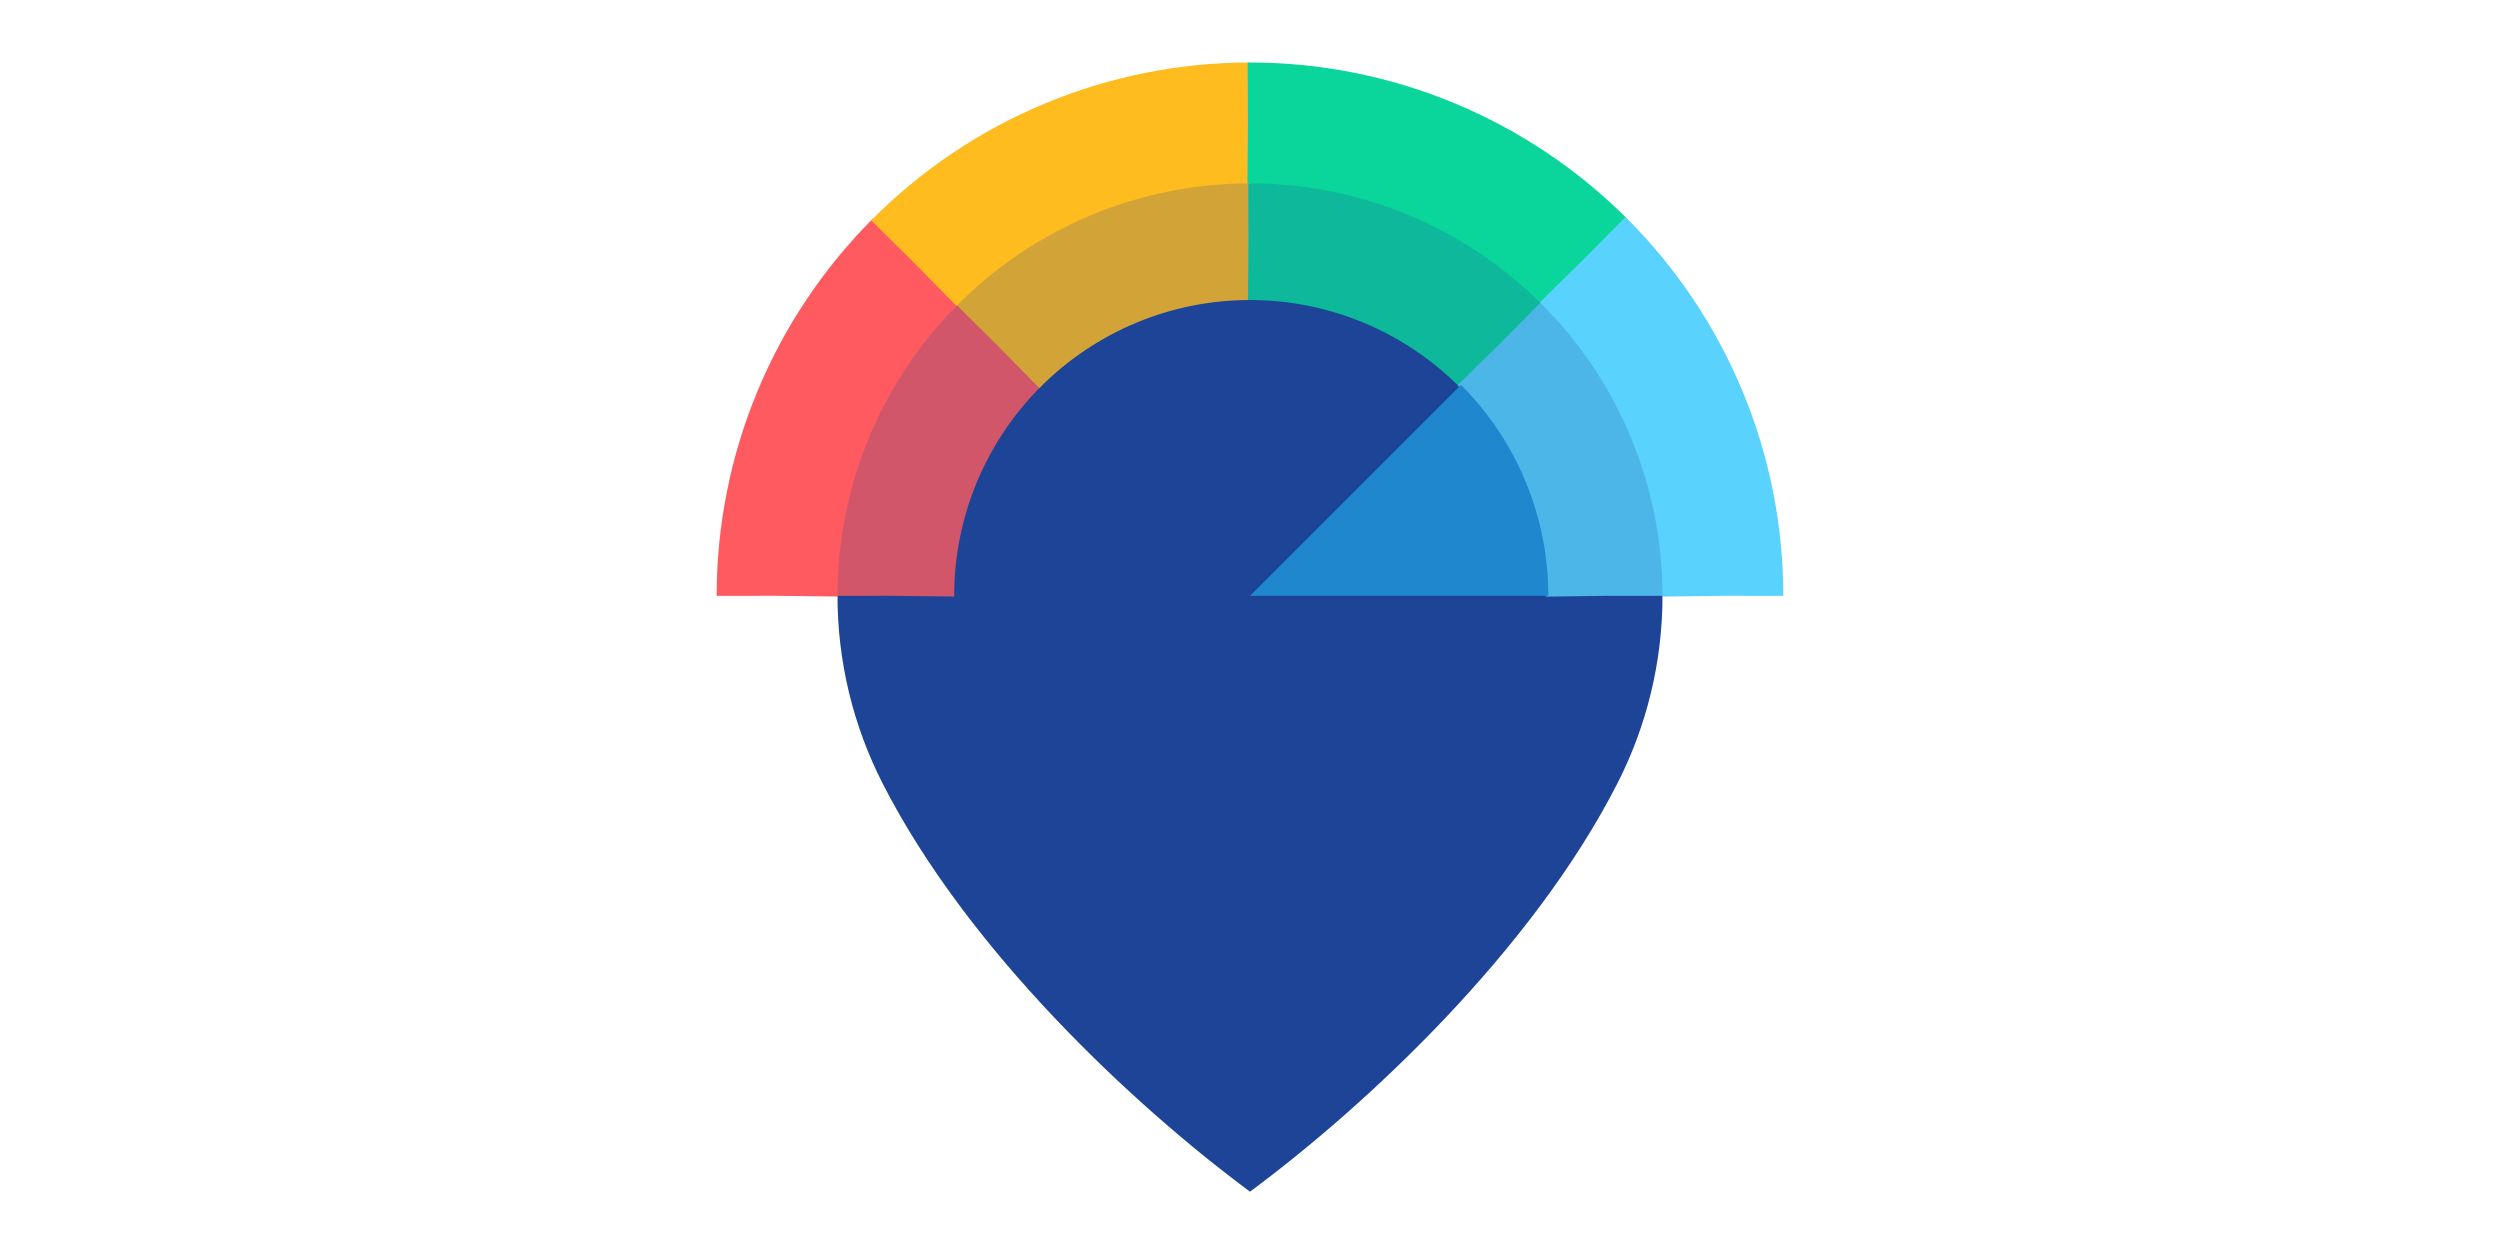
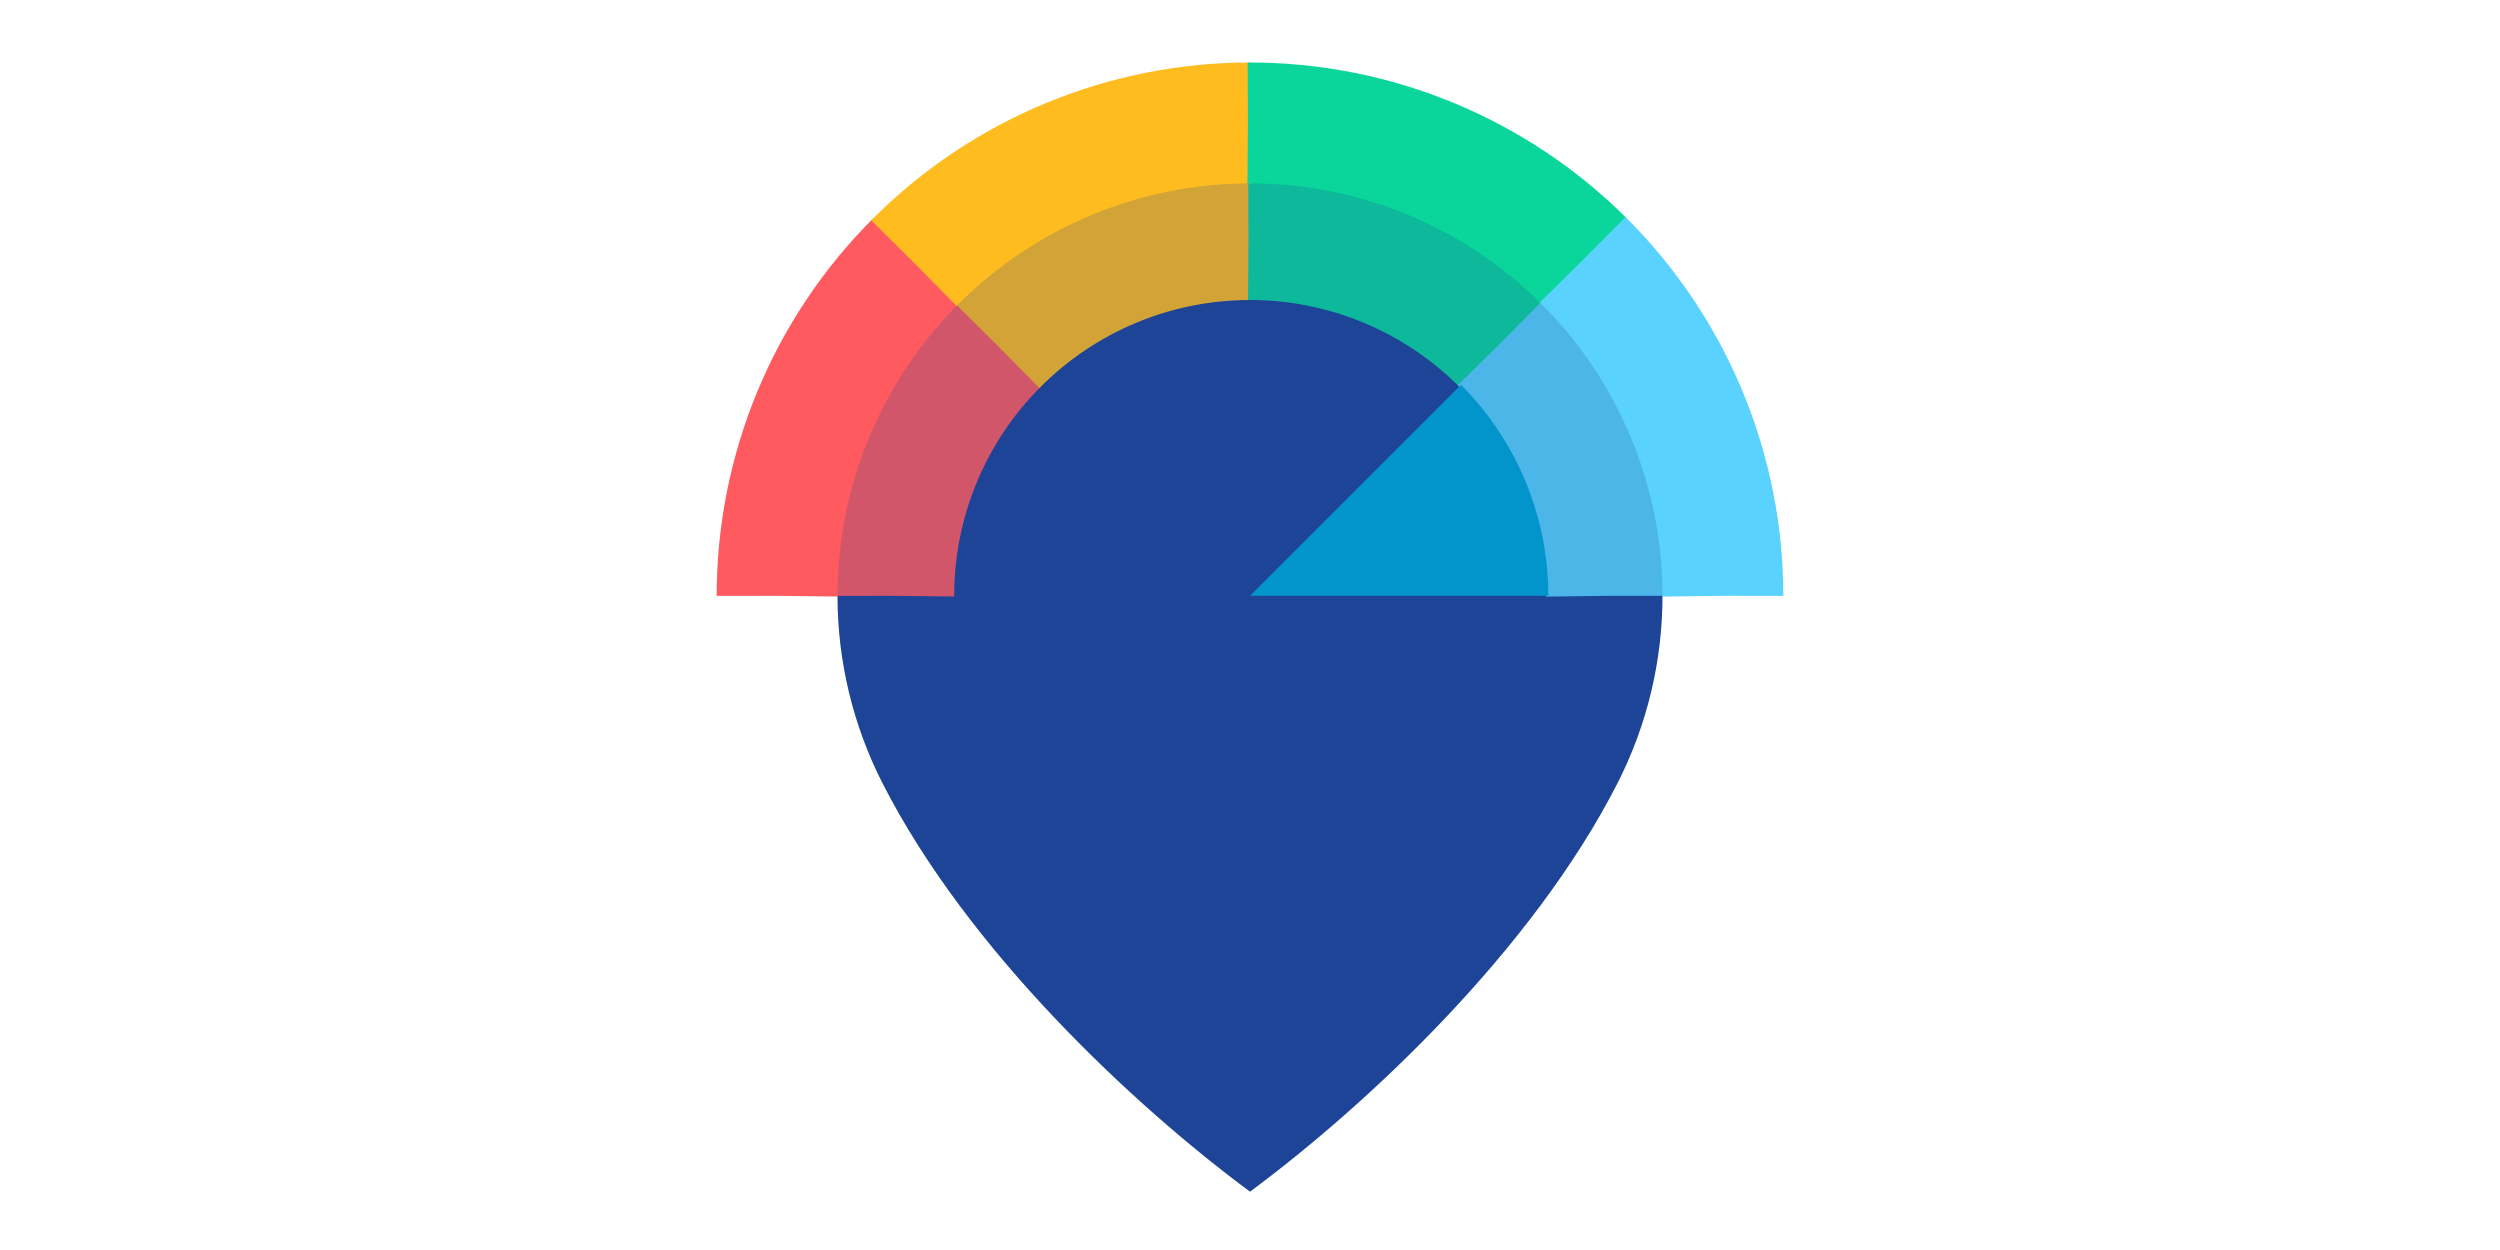
<svg xmlns="http://www.w3.org/2000/svg" viewBox="0 0 600 300" aria-hidden="true" focusable="false">
  <path d="M201 143 A99 99 0 0 1 399 143 A99 99 0 0 1 388.21 187.95 C367.78 228.04 328.12 265.17 300 286 C271.88 265.17 232.22 228.04 211.79 187.95 A99 99 0 0 1 201 143 Z" fill="#1D4497" />
  <path d="M214.50 143.00 A85.5 85.5 0 0 1 239.54 82.54" fill="none" stroke-width="29" stroke-dasharray="69" stroke="#D2566A" />
  <path d="M239.28 82.81 A85.5 85.5 0 0 1 300.00 57.50" fill="none" stroke-width="29" stroke-dasharray="69" stroke="#D2A437" />
  <path d="M299.63 57.50 A85.5 85.5 0 0 1 360.46 82.54" fill="none" stroke-width="29" stroke-dasharray="69" stroke="#0EB99B" />
  <path d="M360.19 82.28 A85.5 85.5 0 0 1 385.50 143.00" fill="none" stroke-width="29" stroke-dasharray="69" stroke="#4DB6E9" />
  <path d="M186.50 143.00 A113.5 113.5 0 0 1 219.74 62.74" fill="none" stroke-width="29" stroke-dasharray="91" stroke="#FF5A5F" />
  <path d="M219.39 63.09 A113.5 113.5 0 0 1 300.00 29.50" fill="none" stroke-width="29" stroke-dasharray="91" stroke="#FFBC1F" />
  <path d="M299.50 29.50 A113.5 113.5 0 0 1 380.26 62.74" fill="none" stroke-width="29" stroke-dasharray="91" stroke="#0AD69C" />
  <path d="M379.91 62.39 A113.5 113.5 0 0 1 413.50 143.00" fill="none" stroke-width="29" stroke-dasharray="91" stroke="#59D2FE" />
-   <path d="M300 143 L371.6 143 A71.6 71.6 0 0 0 350.63 92.37 Z" fill="#1F87CE" />
+   <path d="M300 143 L371.6 143 A71.6 71.6 0 0 0 350.63 92.37 Z" fill="#0195CB" />
</svg>
